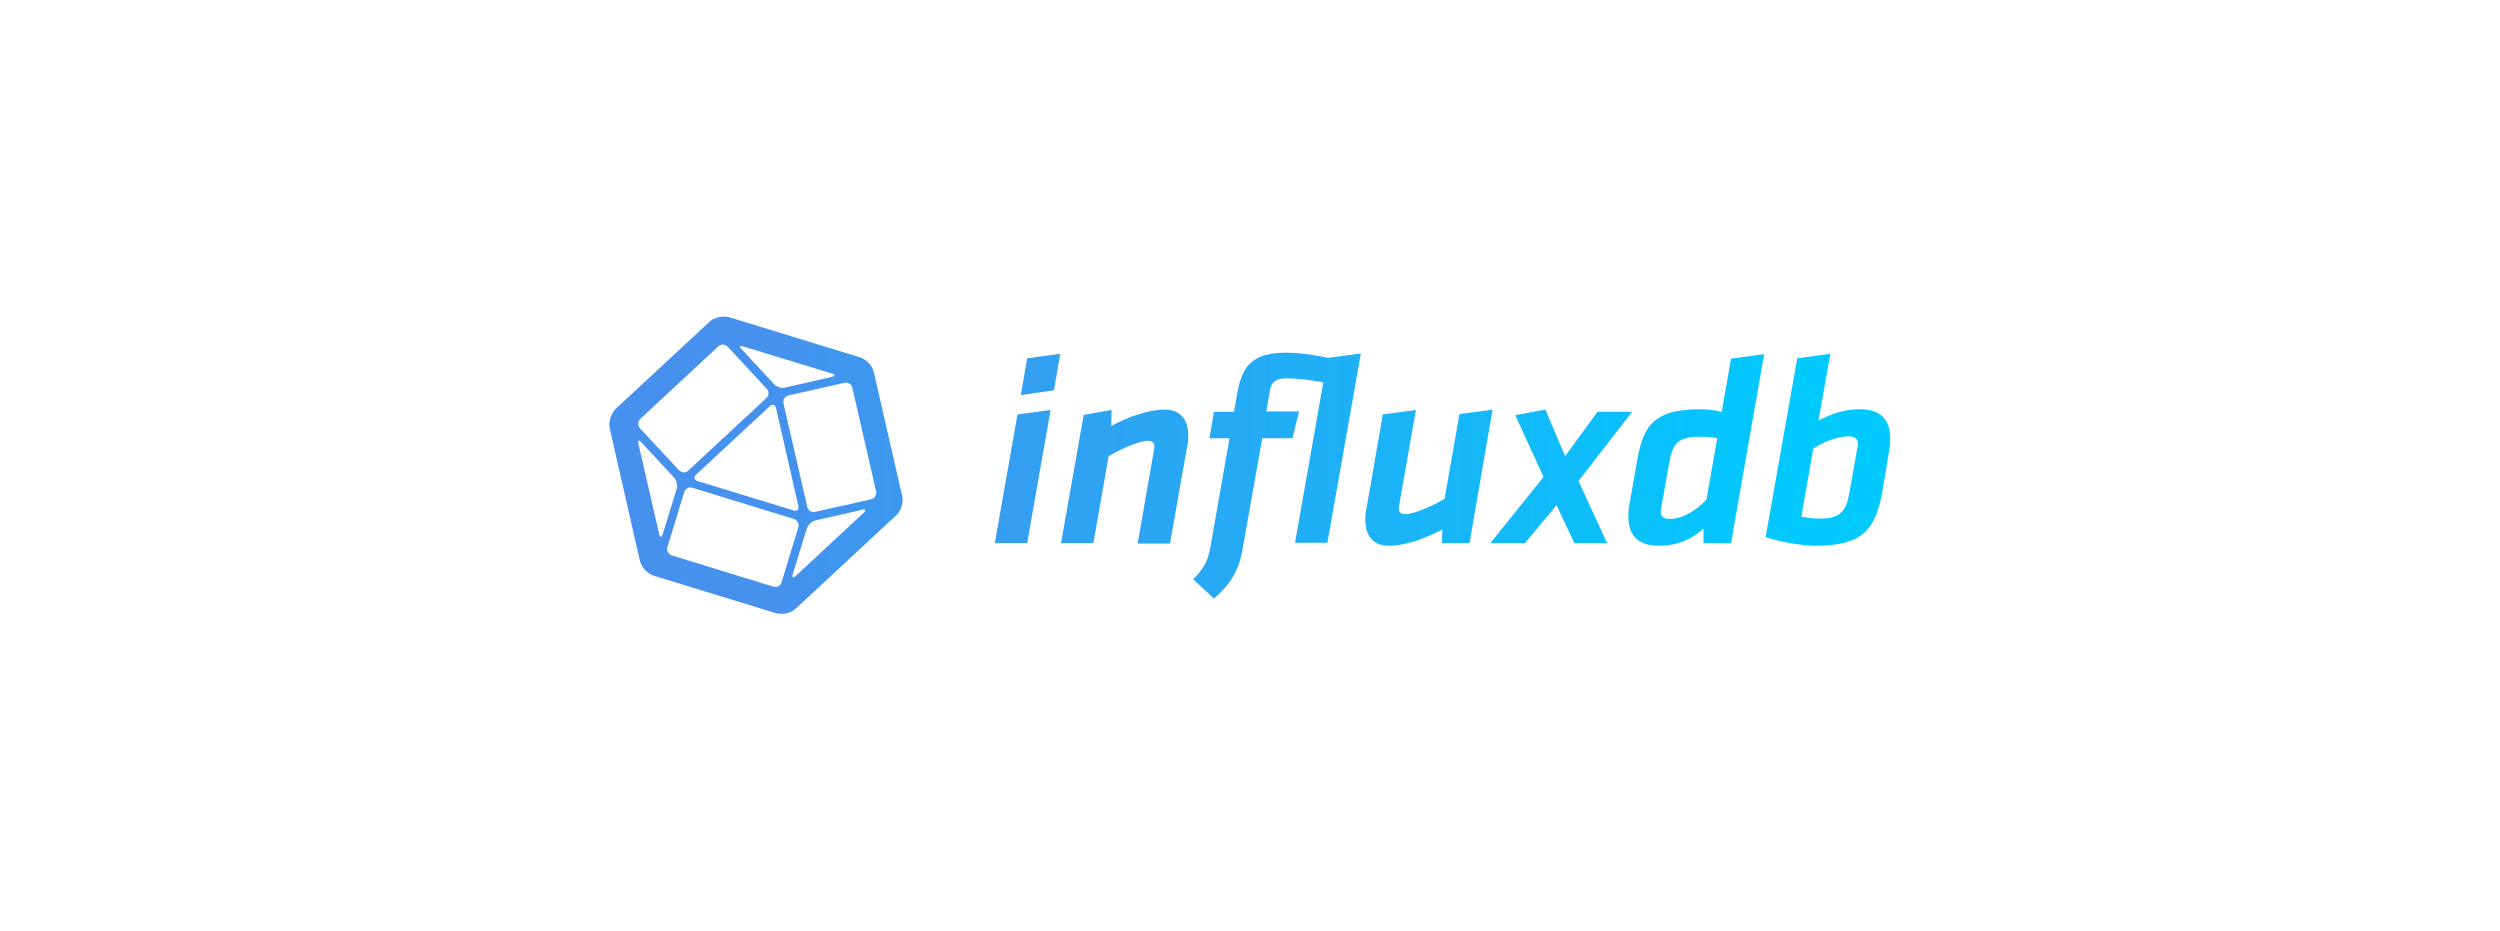
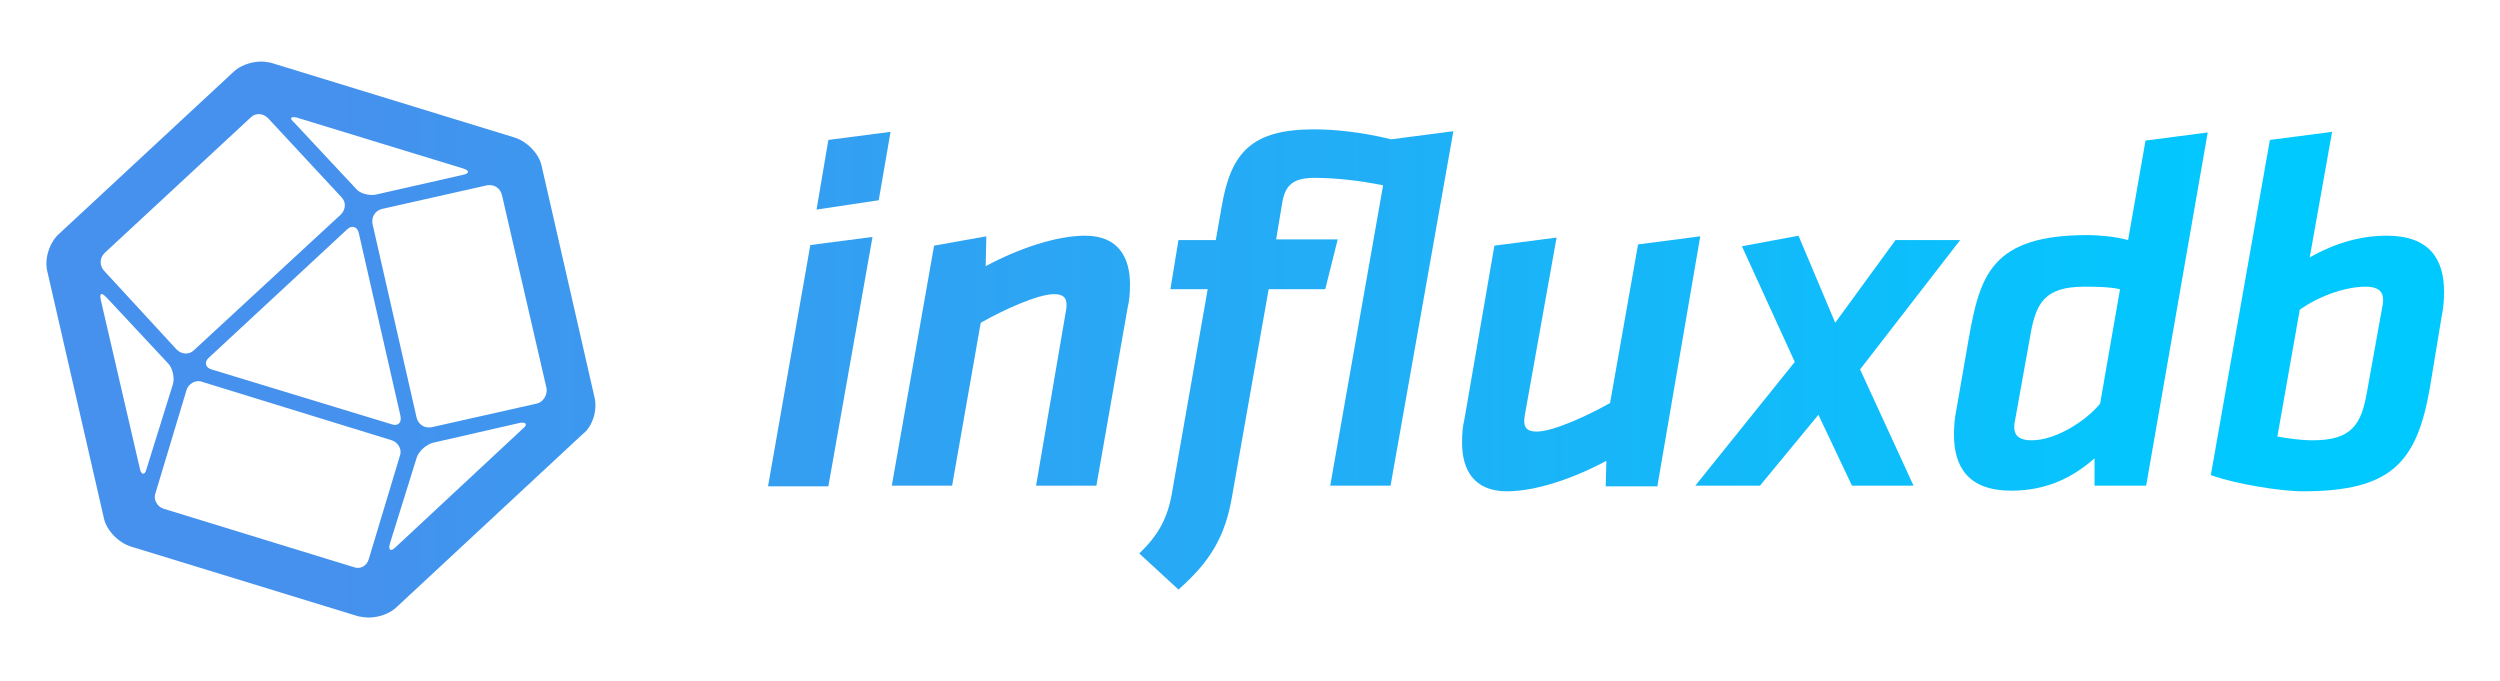
- <svg xmlns="http://www.w3.org/2000/svg" version="1.1" id="Layer_1" x="0px" y="0px" viewBox="0 0 672 250" style="enable-background:new 0 0 672 250;" xml:space="preserve">
+ <svg xmlns="http://www.w3.org/2000/svg" version="1.1" id="Layer_1" x="0px" y="0px" viewBox="0 0 402 109.5" style="enable-background:new 0 0 402 109.5;" xml:space="preserve">
  <style type="text/css">
- 	.st0{fill:url(#symbol_1_);}
- 	.st1{fill:url(#SVGID_1_);}
- 	.st2{fill:url(#SVGID_2_);}
- 	.st3{fill:url(#SVGID_3_);}
- 	.st4{fill:url(#SVGID_4_);}
- 	.st5{fill:url(#SVGID_5_);}
- 	.st6{fill:url(#SVGID_6_);}
- 	.st7{fill:url(#SVGID_7_);}
+ 	.st0{fill:#8CAFC4;}
+ 	.st1{fill:#1777BB;}
+ 	.st2{fill:#EB9B23;}
+ 	.st3{fill:url(#symbol_1_);}
+ 	.st4{fill:url(#SVGID_1_);}
+ 	.st5{fill:url(#SVGID_2_);}
+ 	.st6{fill:url(#SVGID_3_);}
+ 	.st7{fill:url(#SVGID_4_);}
+ 	.st8{fill:url(#SVGID_5_);}
+ 	.st9{fill:url(#SVGID_6_);}
+ 	.st10{fill:url(#SVGID_7_);}
</style>
  <g id="influxdb_logo">
-     <linearGradient id="symbol_1_" gradientUnits="userSpaceOnUse" x1="205.324" y1="125" x2="483.088" y2="125">
+     <linearGradient id="symbol_1_" gradientUnits="userSpaceOnUse" x1="53.993" y1="1996.128" x2="364.977" y2="1996.128" gradientTransform="matrix(1 0 0 -1 0 2050.791)">
      <stop offset="0" style="stop-color:#4591ED" />
      <stop offset="1" style="stop-color:#00C9FF" />
    </linearGradient>
-     <path id="symbol_2_" class="st0" d="M242.5,133.3l-7.6-33.2c-0.4-1.8-2.1-3.6-3.9-4.1l-34.9-10.7c-0.5-0.1-1-0.2-1.5-0.2   c-1.5,0-3.1,0.6-4,1.5l-25,23.2c-1.3,1.2-2.1,3.6-1.7,5.4l8.1,35.5c0.4,1.8,2.1,3.6,3.9,4.1l32.6,10c0.5,0.1,1,0.2,1.5,0.2   c1.5,0,3.1-0.6,4-1.5l26.7-24.8C242.2,137.5,242.9,135.1,242.5,133.3z M199.7,93.1l23.9,7.3c0.9,0.3,0.9,0.7,0,0.9l-12.6,2.9   c-1,0.2-2.3-0.2-2.9-0.9l-8.8-9.5C198.6,93.2,198.8,92.9,199.7,93.1z M214.6,136c0.2,1-0.4,1.5-1.3,1.2l-25.8-7.9   c-0.9-0.3-1.1-1.1-0.4-1.7l19.8-18.4c0.7-0.7,1.5-0.4,1.7,0.5L214.6,136z M172.1,112.6l21-19.5c0.7-0.7,1.8-0.6,2.5,0.1l10.5,11.3   c0.7,0.7,0.6,1.8-0.1,2.5l-21,19.5c-0.7,0.7-1.8,0.6-2.5-0.1L172,115.1C171.4,114.4,171.4,113.3,172.1,112.6z M177.2,143.6   l-5.6-24.3c-0.2-1,0.1-1.1,0.8-0.4l8.8,9.5c0.7,0.7,1,2.1,0.7,3l-3.8,12.3C177.9,144.5,177.4,144.5,177.2,143.6z M207.9,157.7   l-27.3-8.4c-0.9-0.3-1.5-1.3-1.2-2.2l4.5-14.8c0.3-0.9,1.3-1.5,2.2-1.2l27.3,8.4c0.9,0.3,1.5,1.3,1.2,2.2l-4.5,14.8   C209.8,157.5,208.8,158,207.9,157.7z M232.2,137.8l-18.3,17c-0.7,0.7-1.1,0.4-0.8-0.5l3.8-12.3c0.3-0.9,1.3-1.9,2.3-2.1l12.6-2.9   C232.7,136.8,232.9,137.2,232.2,137.8z M234.2,134.2l-15.1,3.4c-1,0.2-1.9-0.4-2.1-1.3l-6.4-27.9c-0.2-1,0.4-1.9,1.3-2.1l15.1-3.4   c1-0.2,1.9,0.4,2.1,1.3l6.4,27.9C235.7,133,235.1,134,234.2,134.2z" />
+     <path id="symbol_2_" class="st3" d="M95.6,63.9l-8.5-37.2c-0.4-2-2.4-4-4.4-4.6l-39.1-12C43.1,10,42.5,9.9,42,9.9   c-1.7,0-3.5,0.7-4.5,1.7l-28,26c-1.5,1.3-2.4,4-1.9,6l9.1,39.7c0.4,2,2.4,4,4.4,4.6l36.5,11.2c0.6,0.1,1.1,0.2,1.7,0.2   c1.7,0,3.5-0.7,4.5-1.7l29.9-27.8C95.3,68.6,96.1,65.9,95.6,63.9z M47.7,18.9l26.8,8.2c1,0.3,1,0.8,0,1l-14.1,3.2   c-1.1,0.2-2.6-0.2-3.2-1l-9.9-10.6C46.5,19,46.7,18.7,47.7,18.9z M64.4,66.9c0.2,1.1-0.4,1.7-1.5,1.3L34,59.4   c-1-0.3-1.2-1.2-0.4-1.9l22.2-20.6c0.8-0.8,1.7-0.4,1.9,0.6L64.4,66.9z M16.8,40.7l23.5-21.8c0.8-0.8,2-0.7,2.8,0.1l11.8,12.7   c0.8,0.8,0.7,2-0.1,2.8L31.2,56.3c-0.8,0.8-2,0.7-2.8-0.1L16.7,43.5C16,42.7,16,41.5,16.8,40.7z M22.5,75.4l-6.3-27.2   c-0.2-1.1,0.1-1.2,0.9-0.4L27,58.4c0.8,0.8,1.1,2.4,0.8,3.4l-4.3,13.8C23.3,76.4,22.7,76.4,22.5,75.4z M56.9,91.2l-30.6-9.4   c-1-0.3-1.7-1.5-1.3-2.5l5-16.6c0.3-1,1.5-1.7,2.5-1.3L63,70.8c1,0.3,1.7,1.5,1.3,2.5l-5,16.6C59,91,57.9,91.6,56.9,91.2z    M84.1,68.9L63.6,88c-0.8,0.8-1.2,0.4-0.9-0.6L67,73.6c0.3-1,1.5-2.1,2.6-2.4L83.6,68C84.6,67.8,84.9,68.3,84.1,68.9z M86.3,64.9   l-16.9,3.8c-1.1,0.2-2.1-0.4-2.4-1.5L59.9,36c-0.2-1.1,0.4-2.1,1.5-2.4l16.9-3.8c1.1-0.2,2.1,0.4,2.4,1.5l7.2,31.2   C88,63.6,87.3,64.7,86.3,64.9z" />
    <g id="type_2_">
      <g>
-         <linearGradient id="SVGID_1_" gradientUnits="userSpaceOnUse" x1="205.324" y1="120.538" x2="483.088" y2="120.538">
+         <linearGradient id="SVGID_1_" gradientUnits="userSpaceOnUse" x1="53.993" y1="2001.166" x2="364.977" y2="2001.166" gradientTransform="matrix(1 0 0 -1 0 2050.791)">
          <stop offset="0" style="stop-color:#4591ED" />
          <stop offset="1" style="stop-color:#00C9FF" />
        </linearGradient>
-         <path class="st1" d="M273.5,111.4l8.9-1.2l-6.3,35.8h-8.7L273.5,111.4z M276.1,96.3l8.9-1.2l-1.7,9.8l-8.9,1.3L276.1,96.3z" />
-         <linearGradient id="SVGID_2_" gradientUnits="userSpaceOnUse" x1="205.324" y1="127.991" x2="483.088" y2="127.991">
+         <path class="st4" d="M130.3,39.4l10-1.3l-7.1,40.1h-9.7L130.3,39.4z M133.2,22.5l10-1.3l-1.9,11l-10,1.5L133.2,22.5z" />
+         <linearGradient id="SVGID_2_" gradientUnits="userSpaceOnUse" x1="53.993" y1="1992.713" x2="364.977" y2="1992.713" gradientTransform="matrix(1 0 0 -1 0 2050.791)">
          <stop offset="0" style="stop-color:#4591ED" />
          <stop offset="1" style="stop-color:#00C9FF" />
        </linearGradient>
-         <path class="st2" d="M310.2,120.9c0.1-0.4,0.1-0.8,0.1-0.9c0-0.9-0.4-1.5-1.8-1.5c-2.3,0-7.2,2.2-10.5,4.1l-4.1,23.4h-8.7     l6.1-34.5l7.5-1.3l-0.1,4.3c4.6-2.5,10.1-4.4,14.3-4.4c4.8,0,6.4,3.2,6.4,7c0,1.4-0.1,2.3-0.4,3.5l-4.5,25.5h-8.7L310.2,120.9z" />
-         <linearGradient id="SVGID_3_" gradientUnits="userSpaceOnUse" x1="205.324" y1="127.918" x2="483.088" y2="127.918">
+         <path class="st5" d="M171.4,50c0.1-0.4,0.1-0.9,0.1-1c0-1-0.4-1.7-2-1.7c-2.6,0-8.1,2.5-11.8,4.6l-4.6,26.2h-9.7l6.8-38.6     l8.4-1.5l-0.1,4.8c5.2-2.8,11.3-4.9,16-4.9c5.4,0,7.2,3.6,7.2,7.8c0,1.6-0.1,2.6-0.4,3.9l-5,28.5h-9.7L171.4,50z" />
+         <linearGradient id="SVGID_3_" gradientUnits="userSpaceOnUse" x1="53.993" y1="1992.993" x2="364.977" y2="1992.993" gradientTransform="matrix(1 0 0 -1 0 2050.791)">
          <stop offset="0" style="stop-color:#4591ED" />
          <stop offset="1" style="stop-color:#00C9FF" />
        </linearGradient>
-         <path class="st3" d="M347.4,117.8h-8.1l-5.3,29.8c-1,5.7-3.1,9.3-7.7,13.3l-5.6-5.2c2.8-2.7,4.1-5.1,4.7-8.9l5.1-29h-5.4l1.2-7.1     h5.4l0.9-5.1c1.3-7.5,4.3-10.8,13.2-10.8c2.9,0,6.7,0.4,11.1,1.4l8.9-1.2l-9,50.9h-8.7l7.6-43.1c-3.5-0.7-7-1.1-9.8-1.1     c-3,0-4.2,1-4.6,3.5l-0.9,5.4h8.8L347.4,117.8z" />
-         <linearGradient id="SVGID_4_" gradientUnits="userSpaceOnUse" x1="205.324" y1="128.425" x2="483.088" y2="128.425">
+         <path class="st6" d="M213.1,46.5H204l-5.9,33.4c-1.1,6.4-3.5,10.4-8.6,14.9l-6.3-5.8c3.1-3,4.6-5.7,5.3-10l5.7-32.5h-6l1.3-7.9h6     l1-5.7c1.5-8.4,4.8-12.1,14.8-12.1c3.2,0,7.5,0.4,12.4,1.6l10-1.3l-10.1,57h-9.7l8.5-48.3c-3.9-0.8-7.8-1.2-11-1.2     c-3.4,0-4.7,1.1-5.2,3.9l-1,6h9.9L213.1,46.5z" />
+         <linearGradient id="SVGID_4_" gradientUnits="userSpaceOnUse" x1="53.993" y1="1992.377" x2="364.977" y2="1992.377" gradientTransform="matrix(1 0 0 -1 0 2050.791)">
          <stop offset="0" style="stop-color:#4591ED" />
          <stop offset="1" style="stop-color:#00C9FF" />
        </linearGradient>
-         <path class="st4" d="M376.1,135.8c-0.1,0.5-0.1,0.8-0.1,0.9c0,0.9,0.4,1.5,1.8,1.5c2.3,0,7.2-2.2,10.5-4.1l4-22.8l8.9-1.2     L395,146h-7.4l0.1-3.7c-4.6,2.5-10.1,4.4-14.3,4.4c-4.8,0-6.4-3.2-6.4-7c0-1.4,0.1-2.3,0.4-3.5l4.3-24.8l8.9-1.2L376.1,135.8z" />
-         <linearGradient id="SVGID_5_" gradientUnits="userSpaceOnUse" x1="205.324" y1="128.063" x2="483.088" y2="128.063">
+         <path class="st7" d="M245.2,66.7c-0.1,0.6-0.1,0.9-0.1,1c0,1,0.4,1.7,2,1.7c2.6,0,8.1-2.5,11.8-4.6l4.5-25.5l10-1.3l-6.9,40.2     h-8.3l0.1-4.1c-5.2,2.8-11.3,4.9-16,4.9c-5.4,0-7.2-3.6-7.2-7.8c0-1.6,0.1-2.6,0.4-3.9l4.8-27.8l10-1.3L245.2,66.7z" />
+         <linearGradient id="SVGID_5_" gradientUnits="userSpaceOnUse" x1="53.993" y1="1992.769" x2="364.977" y2="1992.769" gradientTransform="matrix(1 0 0 -1 0 2050.791)">
          <stop offset="0" style="stop-color:#4591ED" />
          <stop offset="1" style="stop-color:#00C9FF" />
        </linearGradient>
-         <path class="st5" d="M414.9,128.2l-7.6-16.6l8.1-1.5l5.3,12.5l8.7-11.9h9.3l-14.4,18.6L432,146h-8.8l-4.8-10.2l-8.5,10.2h-9.3     L414.9,128.2z" />
-         <linearGradient id="SVGID_6_" gradientUnits="userSpaceOnUse" x1="205.324" y1="120.9" x2="483.088" y2="120.9">
+         <path class="st8" d="M288.6,58.2l-8.5-18.6l9.1-1.7l5.9,14l9.7-13.3h10.4l-16.1,20.8l8.6,18.7h-9.9l-5.4-11.4L283,78.1h-10.4     L288.6,58.2z" />
+         <linearGradient id="SVGID_6_" gradientUnits="userSpaceOnUse" x1="53.993" y1="2000.718" x2="364.977" y2="2000.718" gradientTransform="matrix(1 0 0 -1 0 2050.791)">
          <stop offset="0" style="stop-color:#4591ED" />
          <stop offset="1" style="stop-color:#00C9FF" />
        </linearGradient>
-         <path class="st6" d="M465.3,146h-7.4v-3.9c-3,2.7-6.8,4.6-12,4.6c-6.1,0-8.2-3.3-8.2-8c0-1.2,0.1-2.4,0.4-3.7l1.8-10.3     c1.6-9,3.3-14.7,17.1-14.7c1.3,0,3.8,0.2,5.8,0.7l2.5-14.3l8.9-1.2L465.3,146z M461.6,117.8c-1.6-0.4-3.9-0.4-5.1-0.4     c-5.6,0-7,2.2-7.8,6.9l-2.2,12.4c-0.1,0.4-0.1,0.7-0.1,0.9c0,1.3,0.9,1.9,2.5,1.9c3.7,0,8-3,9.8-5.3L461.6,117.8z" />
-         <linearGradient id="SVGID_7_" gradientUnits="userSpaceOnUse" x1="205.324" y1="120.9" x2="483.088" y2="120.9">
+         <path class="st9" d="M345.1,78.1h-8.3v-4.4c-3.4,3-7.6,5.2-13.4,5.2c-6.8,0-9.2-3.7-9.2-9c0-1.3,0.1-2.7,0.4-4.1l2-11.5     c1.8-10.1,3.7-16.5,19.1-16.5c1.5,0,4.3,0.2,6.5,0.8l2.8-16l10-1.3L345.1,78.1z M340.9,46.5c-1.8-0.4-4.4-0.4-5.7-0.4     c-6.3,0-7.8,2.5-8.7,7.7L324,67.7c-0.1,0.4-0.1,0.8-0.1,1c0,1.5,1,2.1,2.8,2.1c4.1,0,9-3.4,11-5.9L340.9,46.5z" />
+         <linearGradient id="SVGID_7_" gradientUnits="userSpaceOnUse" x1="53.993" y1="2000.774" x2="364.977" y2="2000.774" gradientTransform="matrix(1 0 0 -1 0 2050.791)">
          <stop offset="0" style="stop-color:#4591ED" />
          <stop offset="1" style="stop-color:#00C9FF" />
        </linearGradient>
-         <path class="st7" d="M483.1,96.3l8.9-1.2l-3.2,18c3.9-2.2,7.6-3.1,11.1-3.1c6.1,0,8.2,3.3,8.2,8c0,1.2-0.1,2.4-0.4,3.7L506,132     c-1.9,10.6-5.5,14.7-18.2,14.7c-3.3,0-9.7-1.1-13.2-2.3L483.1,96.3z M484.2,138.9c1.6,0.3,3.3,0.5,5.1,0.5c5.6,0,7-2.3,7.8-6.9     l2.2-12.4c0.1-0.4,0.1-0.7,0.1-0.9c0-1.3-0.9-1.9-2.5-1.9c-2.7,0-6.4,1.2-9.5,3.3L484.2,138.9z" />
+         <path class="st10" d="M365,22.5l10-1.3l-3.6,20.2c4.4-2.5,8.5-3.5,12.4-3.5c6.8,0,9.2,3.7,9.2,9c0,1.3-0.1,2.7-0.4,4.1l-1.9,11.5     c-2.1,11.9-6.2,16.5-20.4,16.5c-3.7,0-10.9-1.2-14.8-2.6L365,22.5z M366.2,70.2c1.8,0.3,3.7,0.6,5.7,0.6c6.3,0,7.8-2.6,8.7-7.7     l2.5-13.9c0.1-0.4,0.1-0.8,0.1-1c0-1.5-1-2.1-2.8-2.1c-3,0-7.2,1.3-10.6,3.7L366.2,70.2z" />
      </g>
    </g>
  </g>
</svg>
